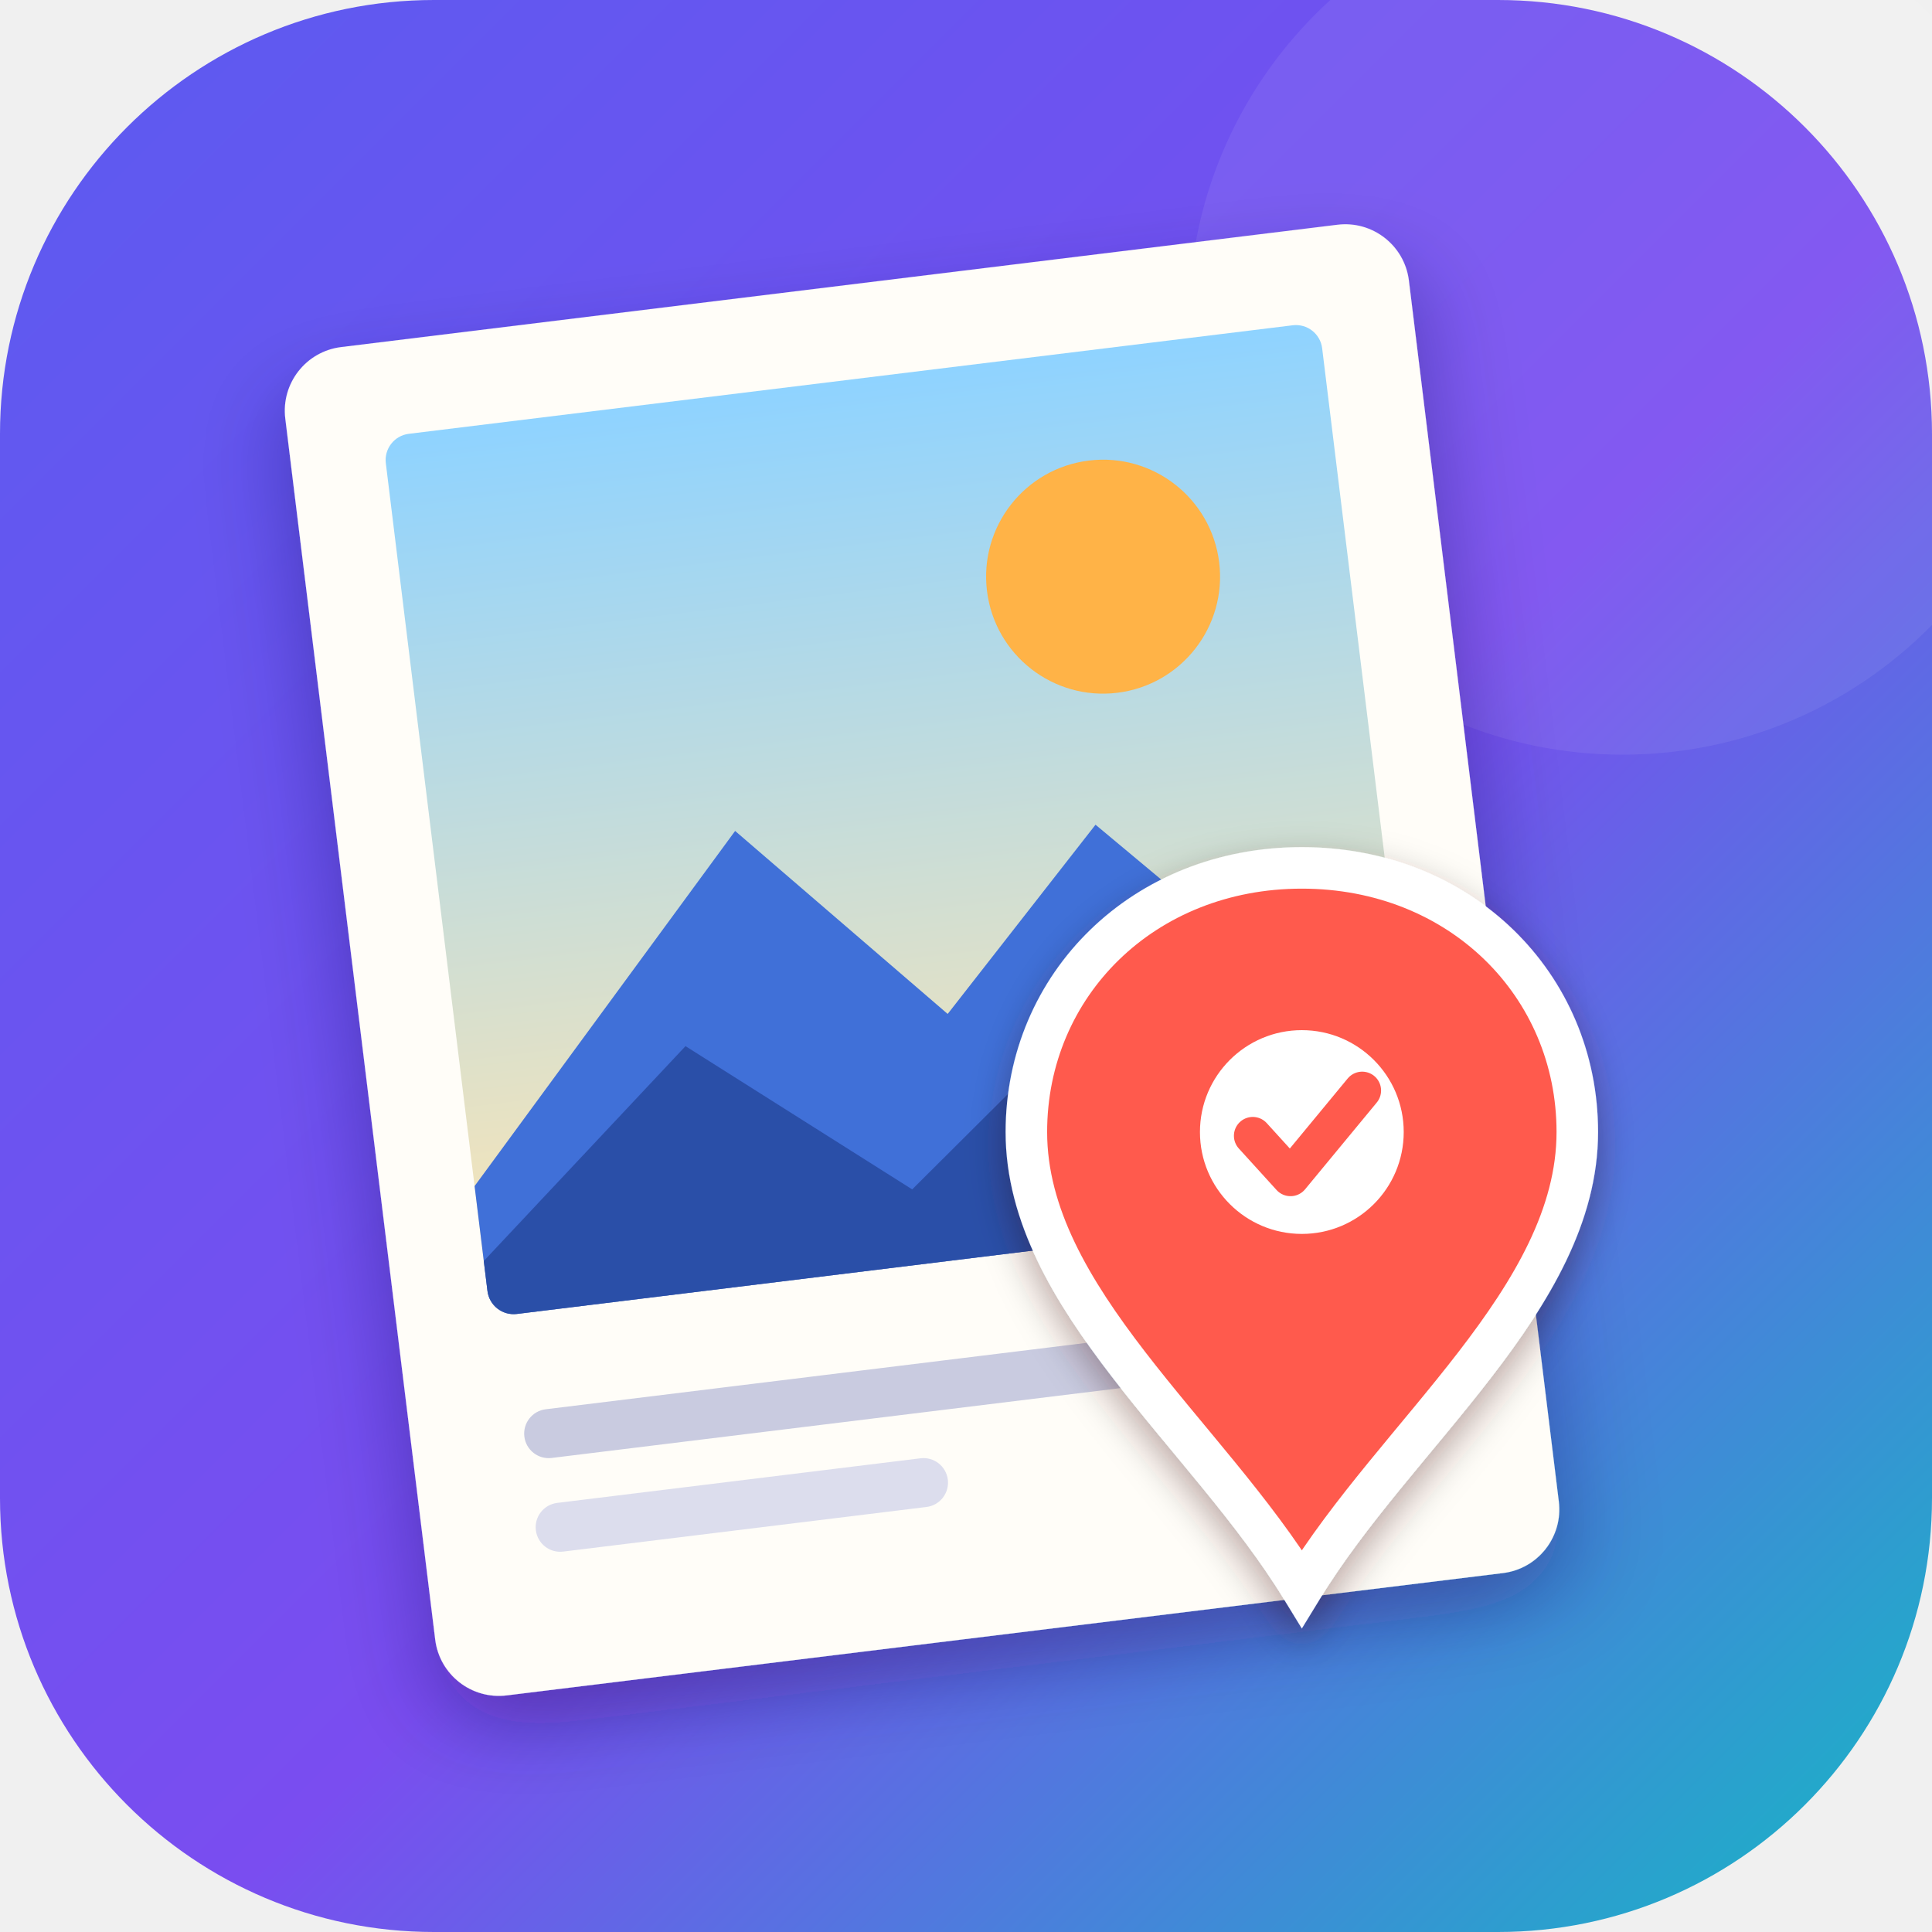
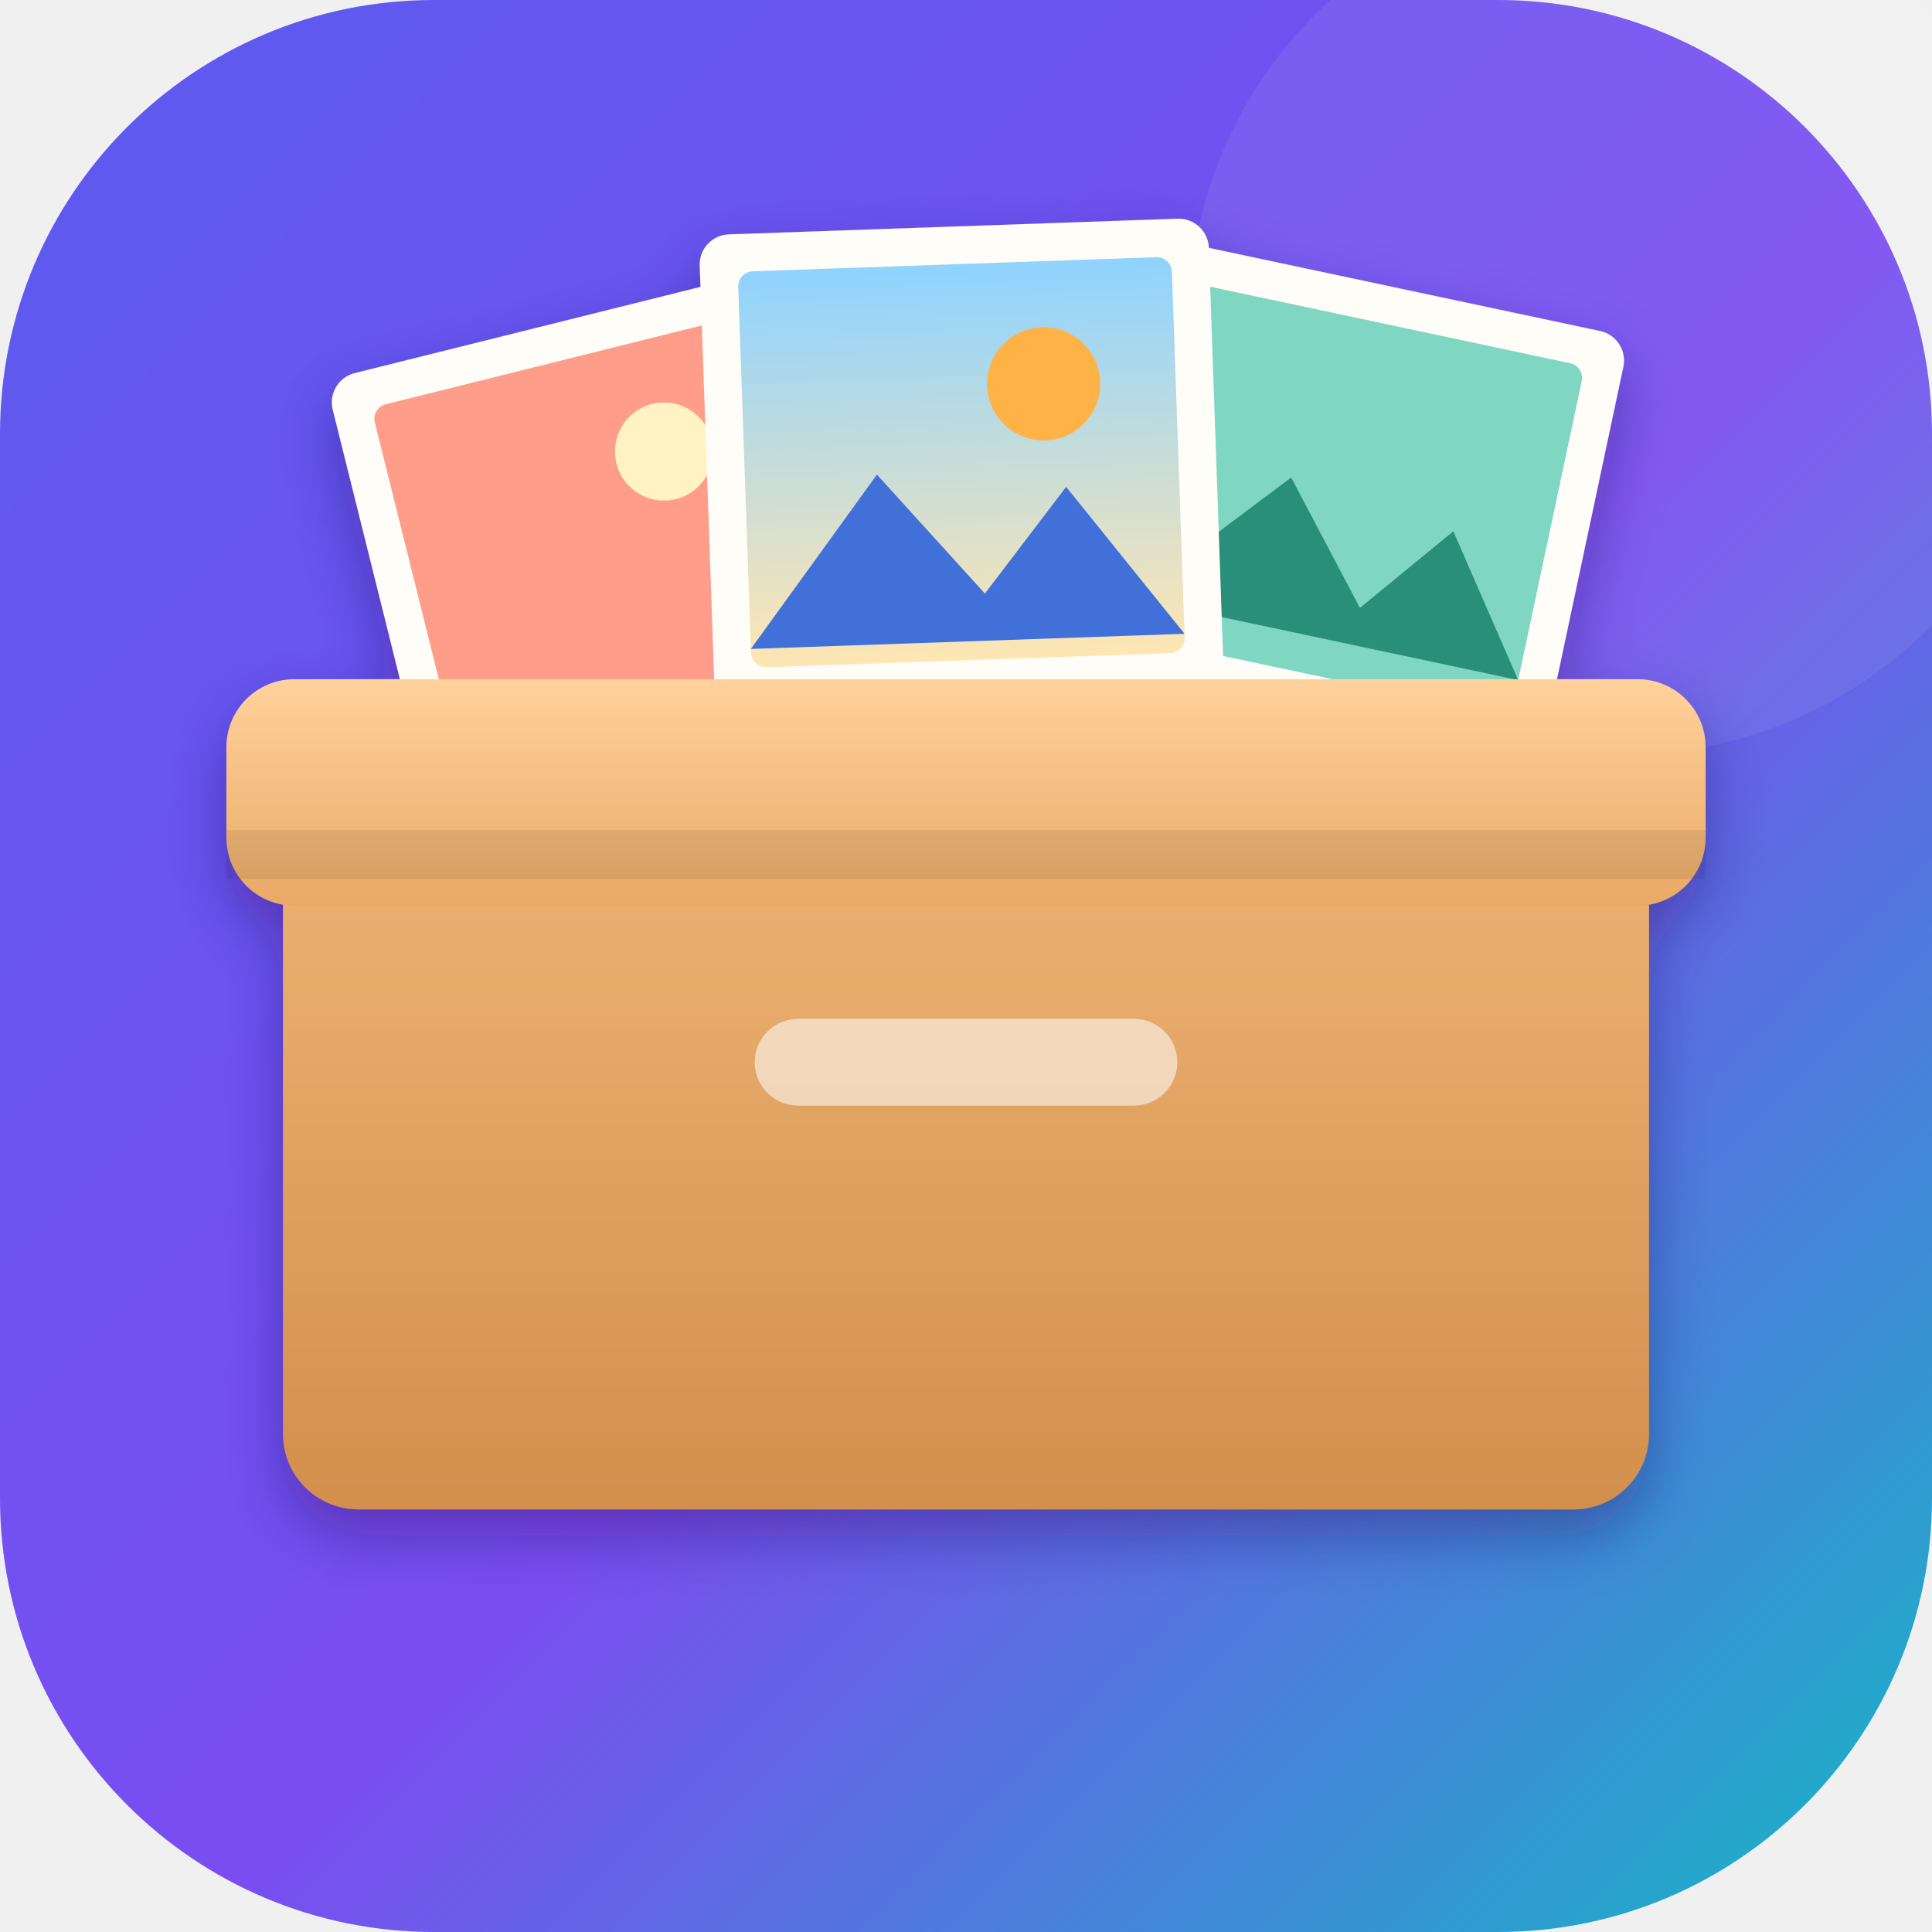
<svg xmlns="http://www.w3.org/2000/svg" viewBox="0 0 1024 1024" width="1024" height="1024">
  <defs>
    <linearGradient id="bg" x1="0" y1="0" x2="1" y2="1">
      <stop offset="0" stop-color="#5b5bf0" />
      <stop offset=".55" stop-color="#7a4df0" />
      <stop offset="1" stop-color="#14b8c4" />
    </linearGradient>
+     <linearGradient id="box" x1="0" y1="0" x2="0" y2="1">
+       <stop offset="0" stop-color="#f0b778" />
+       <stop offset="1" stop-color="#d28f4d" />
+     </linearGradient>
+     <linearGradient id="lid" x1="0" y1="0" x2="0" y2="1">
+       <stop offset="0" stop-color="#ffd29c" />
+       <stop offset="1" stop-color="#eaa966" />
+     </linearGradient>
    <linearGradient id="sky" x1="0" y1="0" x2="0" y2="1">
      <stop offset="0" stop-color="#8fd3ff" />
      <stop offset="1" stop-color="#ffe6b3" />
    </linearGradient>
    <filter id="sh" x="-20%" y="-20%" width="140%" height="150%">
-       <feDropShadow dx="0" dy="18" stdDeviation="22" flood-color="#1a1050" flood-opacity=".35" />
-     </filter>
-     <filter id="sh2" x="-30%" y="-30%" width="160%" height="170%">
-       <feDropShadow dx="0" dy="8" stdDeviation="10" flood-color="#3a1000" flood-opacity=".35" />
+       <feDropShadow dx="0" dy="14" stdDeviation="16" flood-color="#1a1050" flood-opacity=".35" />
    </filter>
  </defs>
  <rect width="1024" height="1024" rx="230" fill="url(#bg)" />
  <circle cx="860" cy="170" r="230" fill="#fff" opacity=".07" />
-   <g transform="rotate(-7 480 520)" filter="url(#sh)">
-     <rect x="190" y="150" width="600" height="720" rx="34" fill="#fffdf8" />
-     <rect x="240" y="200" width="500" height="470" rx="14" fill="url(#sky)" />
-     <circle cx="610" cy="320" r="62" fill="#ffb347" />
-     <path d="M240 600 L400 430 L500 540 L590 450 L740 610 L740 656 a14 14 0 0 1 -14 14 L254 670 a14 14 0 0 1 -14 -14 Z" fill="#3f6fd8" />
-     <path d="M240 640 L360 540 L470 630 L560 560 L740 650 L740 656 a14 14 0 0 1 -14 14 L254 670 a14 14 0 0 1 -14 -14 Z" fill="#2c4fa8" />
-     <rect x="250" y="722" width="330" height="26" rx="13" fill="#c9cbe0" />
-     <rect x="250" y="772" width="220" height="26" rx="13" fill="#dcdded" />
-   </g>
-   <g filter="url(#sh2)" transform="translate(690 610)">
-     <path d="M0 -150 C-84 -150 -146 -88 -146 -10 C-146 78 -50 150 0 232 C50 150 146 78 146 -10 C146 -88 84 -150 0 -150 Z" fill="#ff5a4e" stroke="#fff" stroke-width="22" />
-     <circle cx="0" cy="-10" r="54" fill="#fff" />
-     <path d="M-26 -8 l20 22 l38 -46" fill="none" stroke="#ff5a4e" stroke-width="20" stroke-linecap="round" stroke-linejoin="round" />
+   <g filter="url(#sh)">
+     <g transform="rotate(-14 330 420)">
+       <rect x="230" y="170" width="250" height="300" rx="16" fill="#fffdf8" />
+       <rect x="250" y="190" width="210" height="190" rx="8" fill="#ff9d8a" />
+       <circle cx="395" cy="250" r="26" fill="#fff3c4" />
+     </g>
+     <g transform="rotate(12 700 420)">
+       <rect x="560" y="150" width="250" height="300" rx="16" fill="#fffdf8" />
+       <rect x="580" y="170" width="210" height="190" rx="8" fill="#7fd6c2" />
+       <path d="M580 340 L650 260 L700 320 L740 270 L790 340 Z" fill="#2c8f7a" />
+     </g>
+     <g transform="rotate(-2 512 400)">
+       <rect x="380" y="120" width="270" height="330" rx="16" fill="#fffdf8" />
+       <rect x="400" y="140" width="230" height="210" rx="8" fill="url(#sky)" />
+       <circle cx="560" cy="205" r="30" fill="#ffb347" />
+       <path d="M400 340 L470 250 L525 315 L570 260 L630 340 Z" fill="#3f6fd8" />
+       <rect x="400" y="372" width="150" height="16" rx="8" fill="#c9cbe0" />
+     </g>
+     <rect x="150" y="400" width="724" height="400" rx="40" fill="url(#box)" />
+     <rect x="120" y="360" width="784" height="120" rx="36" fill="url(#lid)" />
+     <rect x="120" y="440" width="784" height="26" fill="#000" opacity=".08" />
+     <rect x="400" y="540" width="224" height="46" rx="23" fill="#fff" opacity=".55" />
  </g>
</svg>
